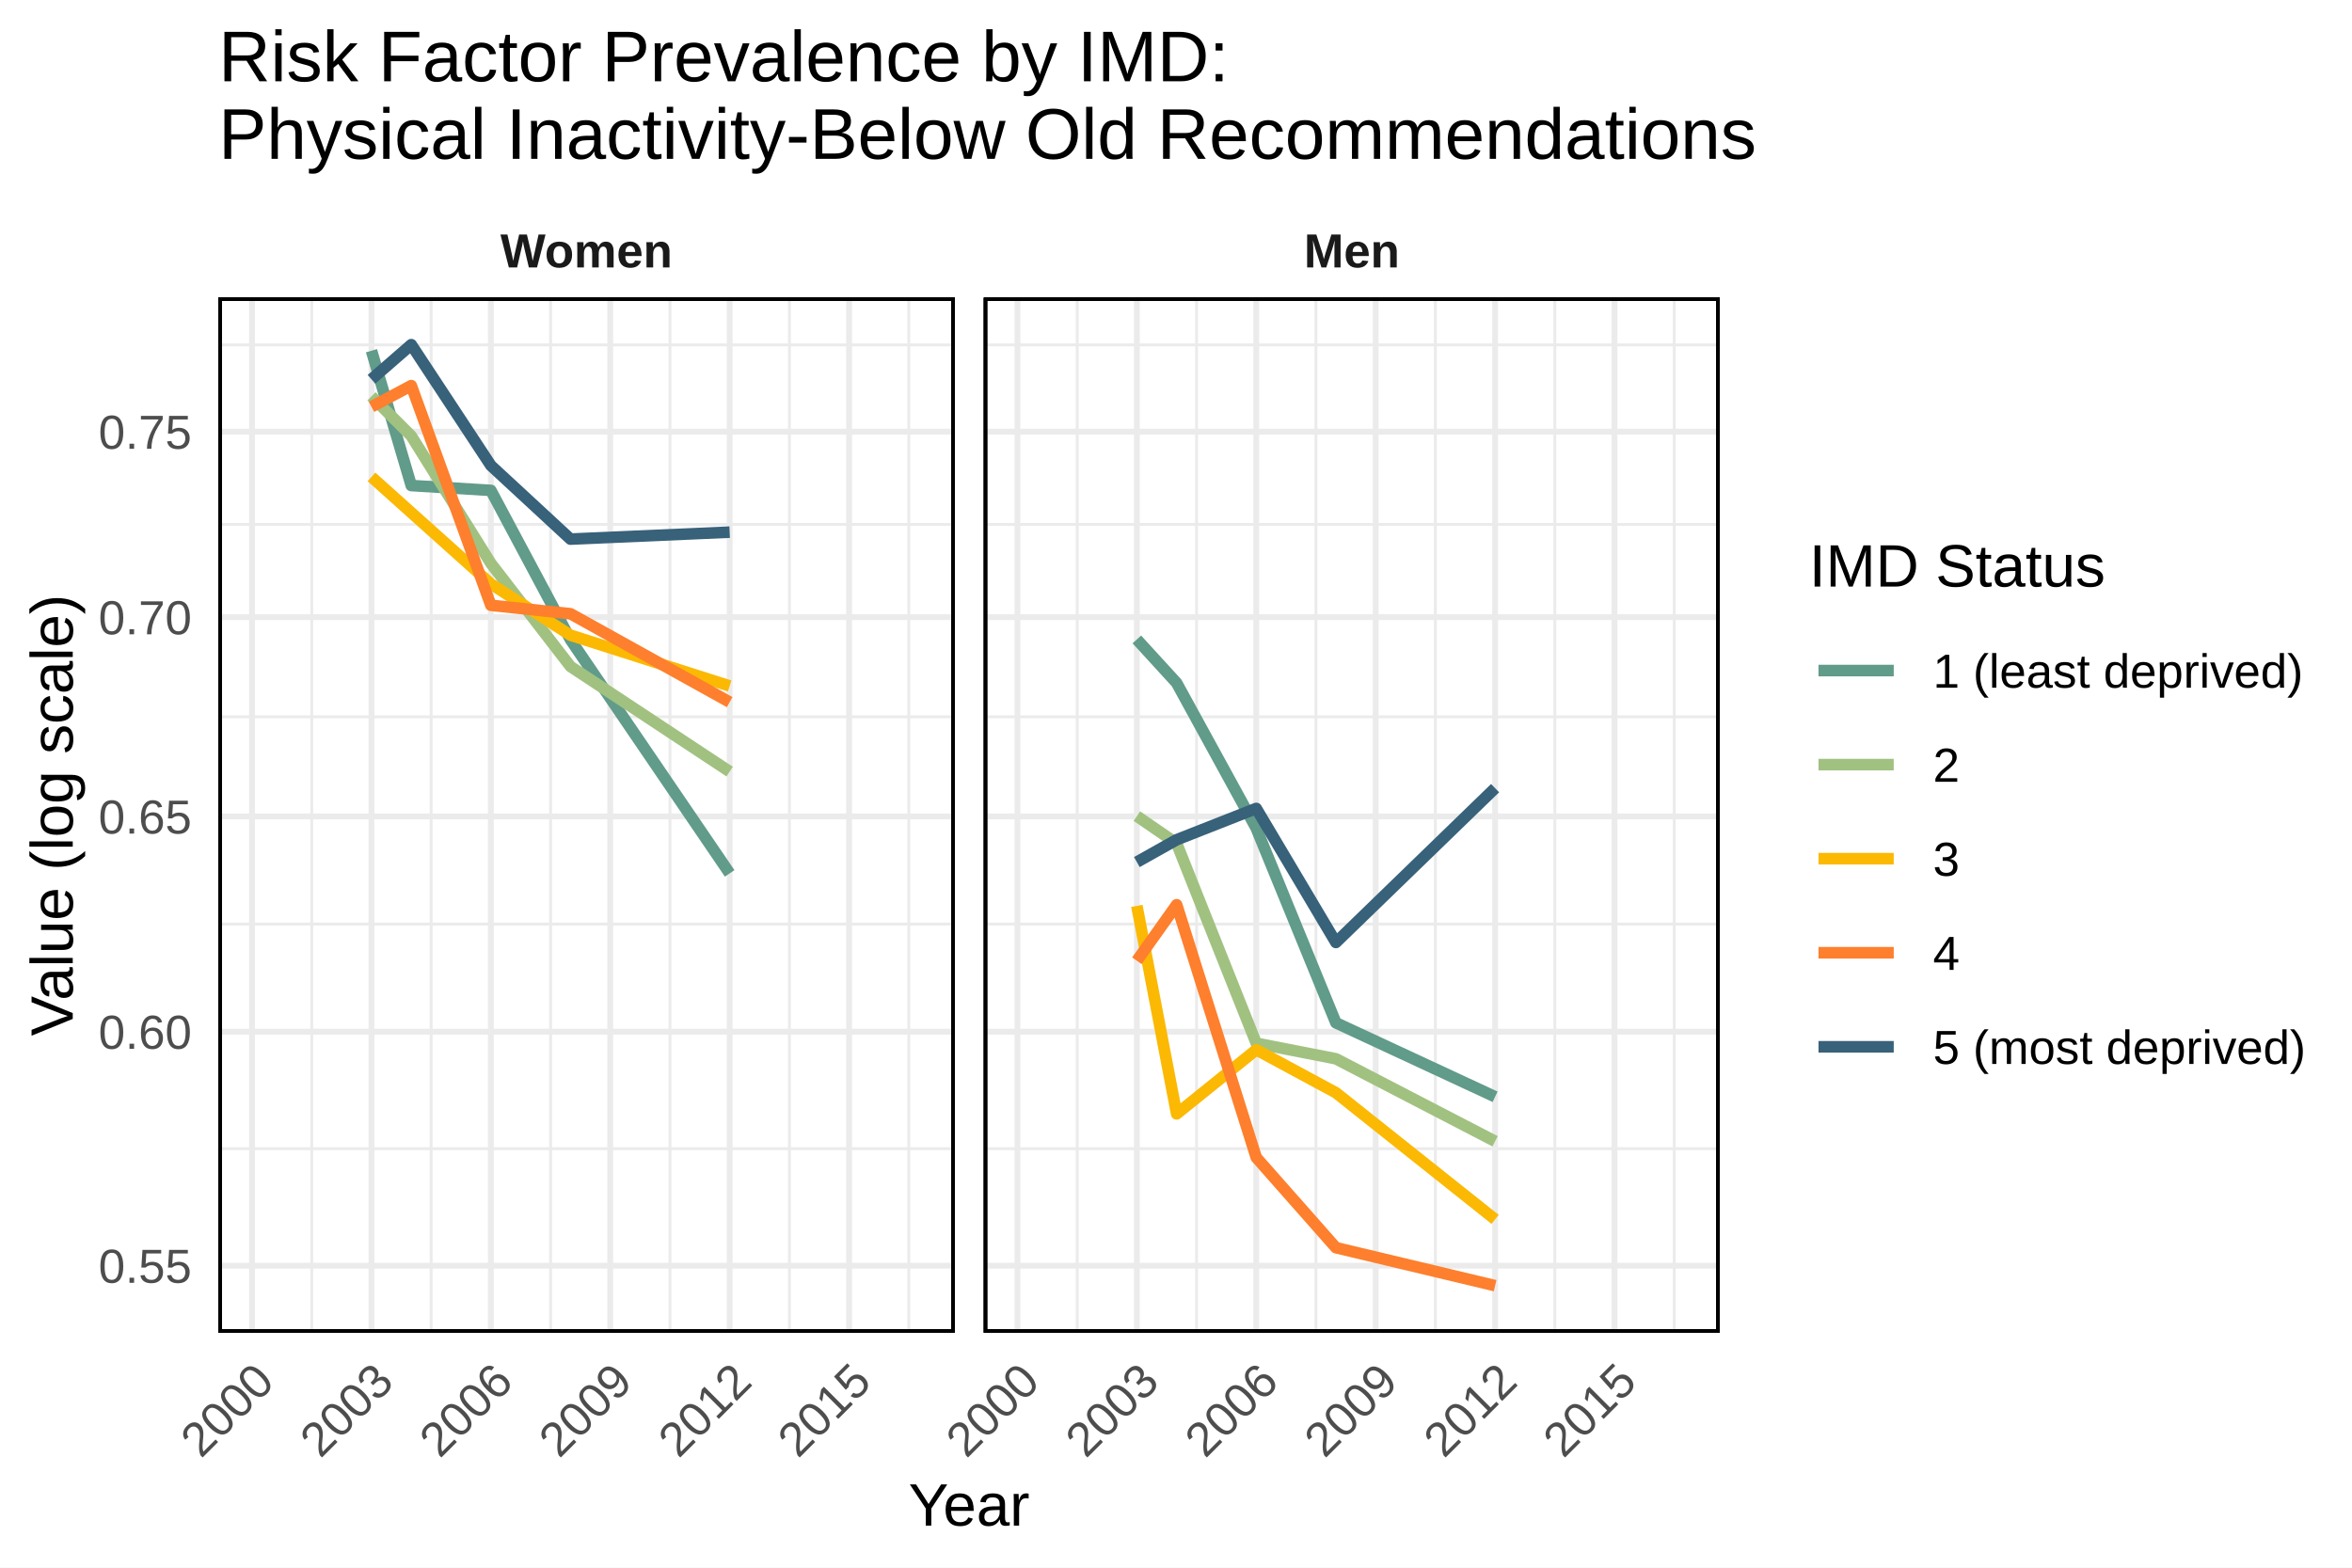
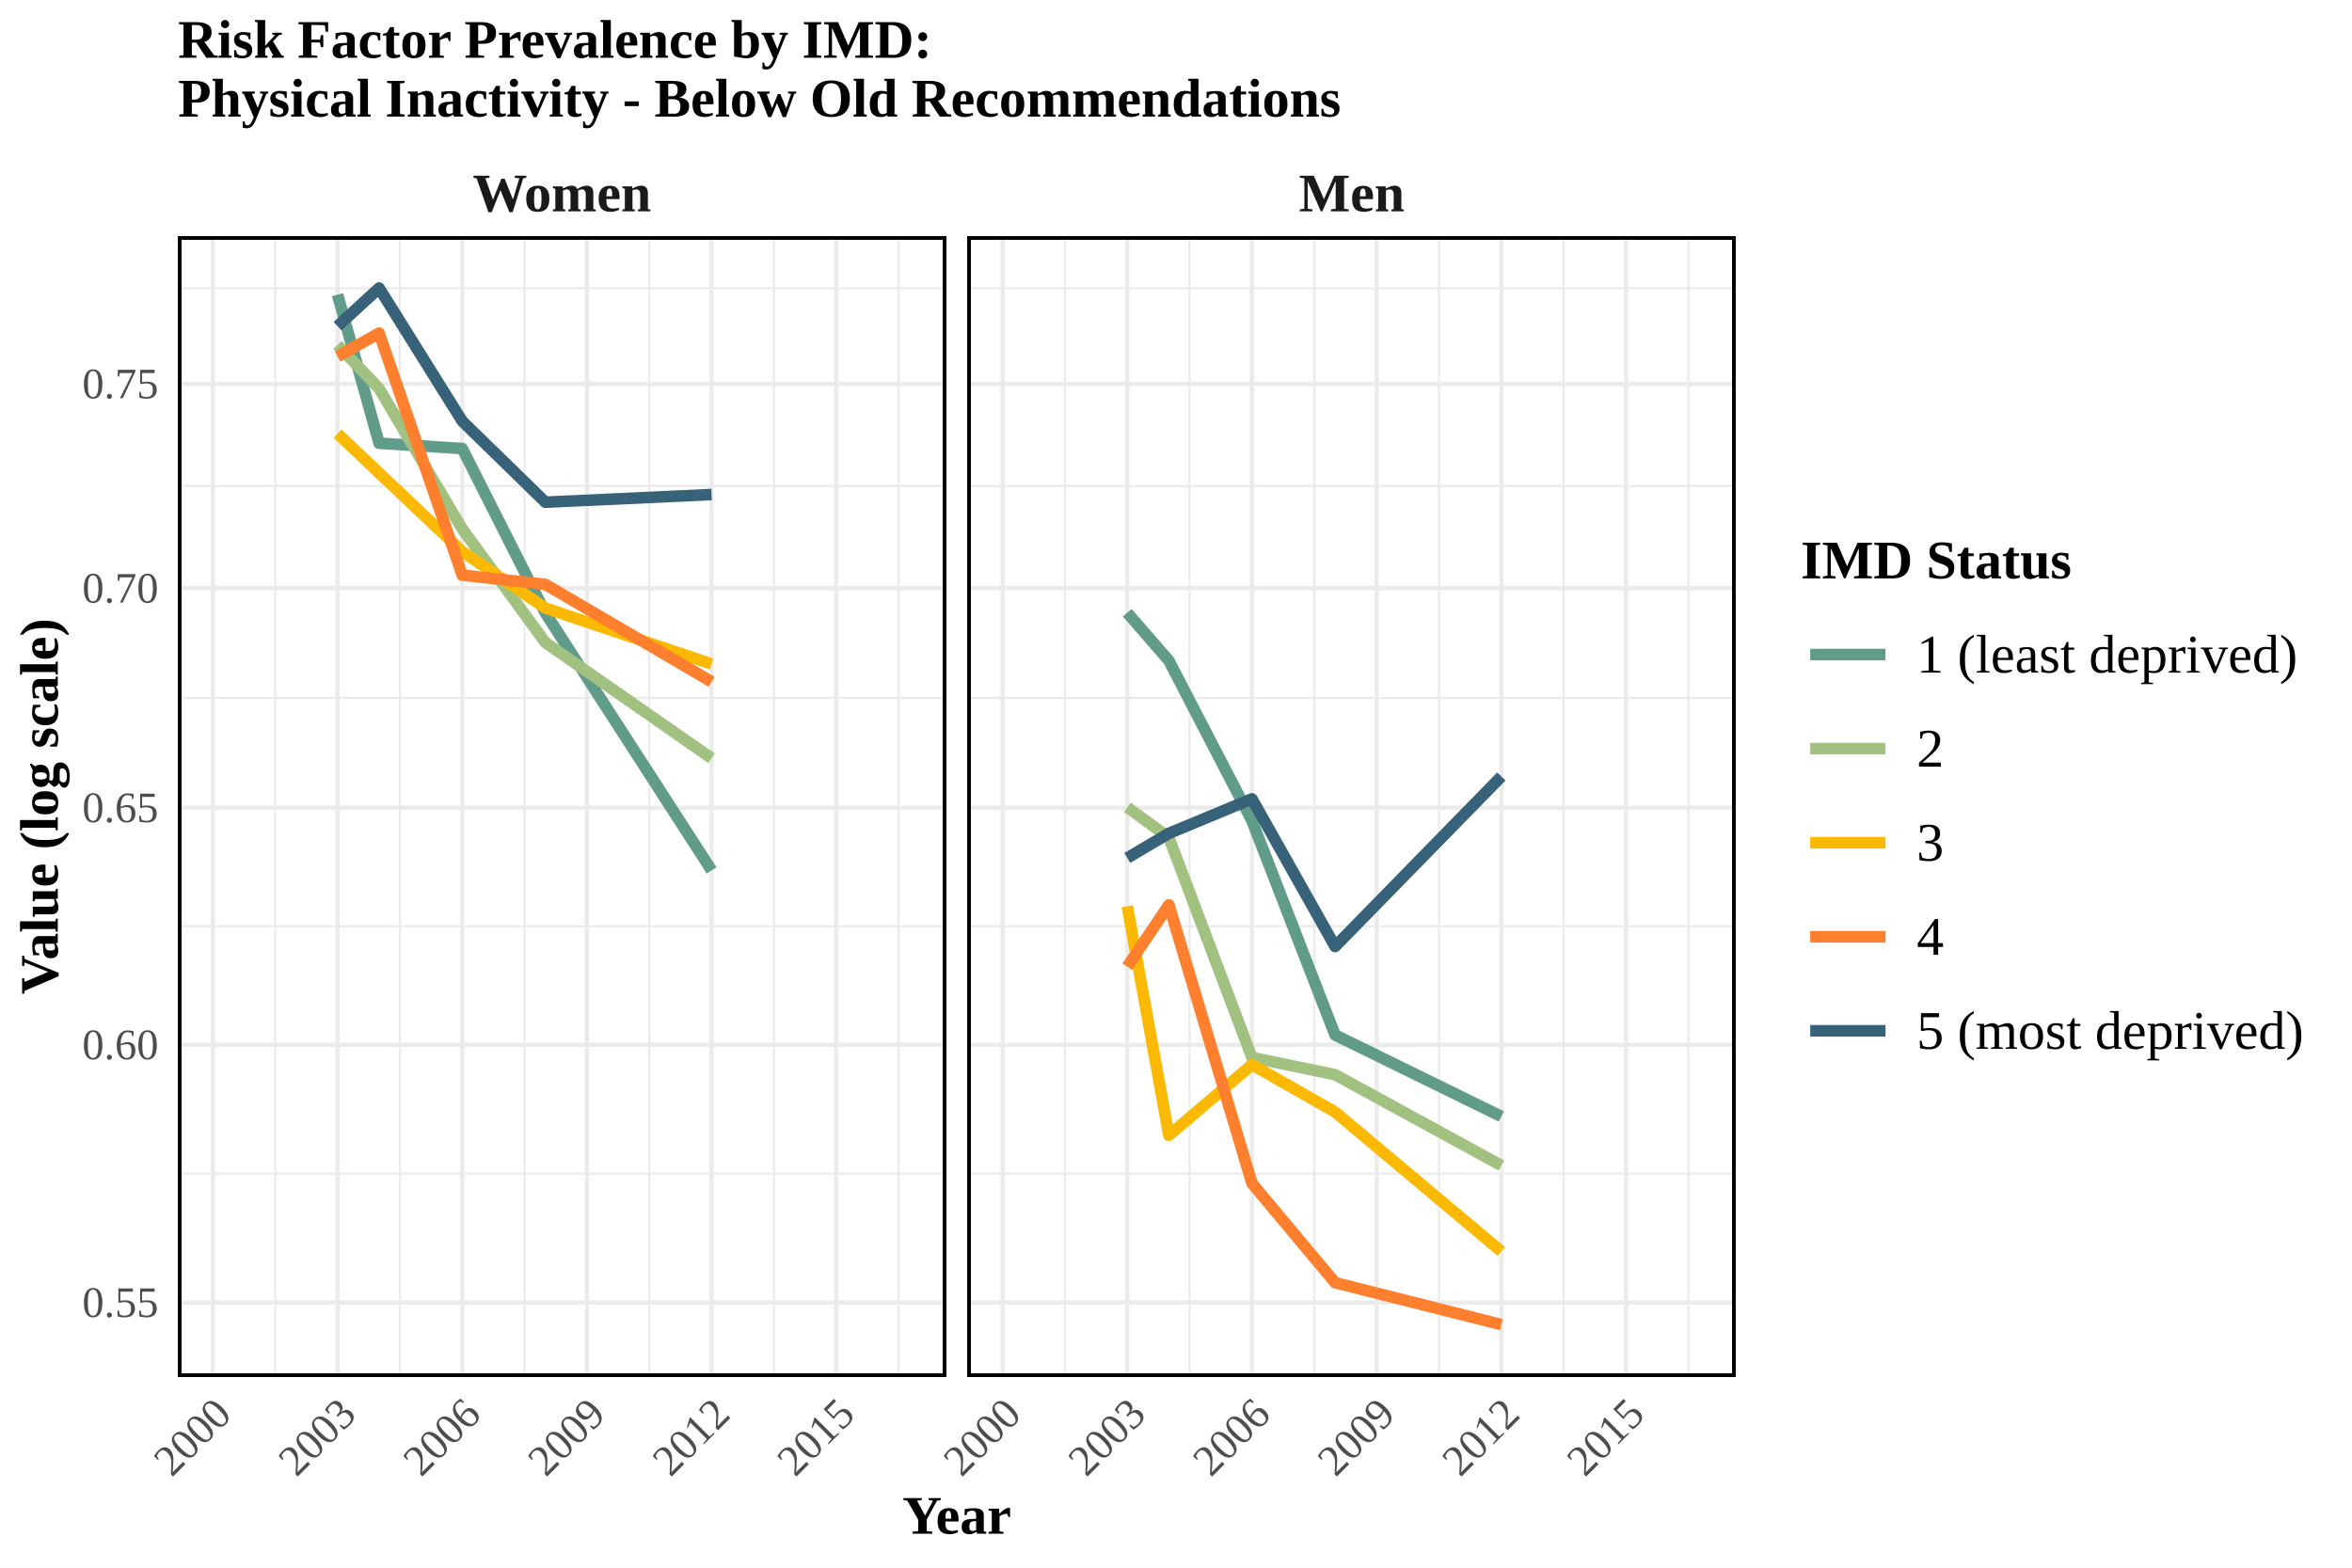
<svg xmlns="http://www.w3.org/2000/svg" class="svglite" width="432.00pt" height="288.00pt" viewBox="0 0 432.00 288.00">
  <defs>
    <style type="text/css">
    .svglite line, .svglite polyline, .svglite polygon, .svglite path, .svglite rect, .svglite circle {
      fill: none;
      stroke: #000000;
      stroke-linecap: round;
      stroke-linejoin: round;
      stroke-miterlimit: 10.00;
    }
    .svglite text {
      white-space: pre;
    }
  </style>
  </defs>
  <rect width="100%" height="100%" style="stroke: none; fill: #FFFFFF;" />
  <defs>
    <clipPath id="cpMC4wMHw0MzIuMDB8MC4wMHwyODguMDA=">
      <rect x="0.00" y="0.00" width="432.00" height="288.00" />
    </clipPath>
  </defs>
  <g clip-path="url(#cpMC4wMHw0MzIuMDB8MC4wMHwyODguMDA=)">
</g>
  <defs>
-     <clipPath id="cpNDAuMTV8MTc1LjI2fDU0LjY4fDI0NC44NA==">
-       <rect x="40.15" y="54.68" width="135.11" height="190.16" />
+     <clipPath id="cpMzIuNjl8MTczLjc2fDQzLjQwfDI1Mi44Ng==">
+       <rect x="32.69" y="43.40" width="141.07" height="209.46" />
    </clipPath>
  </defs>
-   <g clip-path="url(#cpNDAuMTV8MTc1LjI2fDU0LjY4fDI0NC44NA==)">
-     <polyline points="40.15,211.02 175.26,211.02 " style="stroke-width: 0.53; stroke: #EBEBEB; stroke-linecap: butt;" />
-     <polyline points="40.15,169.76 175.26,169.76 " style="stroke-width: 0.53; stroke: #EBEBEB; stroke-linecap: butt;" />
-     <polyline points="40.15,131.69 175.26,131.69 " style="stroke-width: 0.53; stroke: #EBEBEB; stroke-linecap: butt;" />
-     <polyline points="40.15,96.34 175.26,96.34 " style="stroke-width: 0.53; stroke: #EBEBEB; stroke-linecap: butt;" />
-     <polyline points="40.15,63.36 175.26,63.36 " style="stroke-width: 0.53; stroke: #EBEBEB; stroke-linecap: butt;" />
-     <polyline points="57.26,244.84 57.26,54.68 " style="stroke-width: 0.53; stroke: #EBEBEB; stroke-linecap: butt;" />
-     <polyline points="79.19,244.84 79.19,54.68 " style="stroke-width: 0.53; stroke: #EBEBEB; stroke-linecap: butt;" />
-     <polyline points="101.13,244.84 101.13,54.68 " style="stroke-width: 0.53; stroke: #EBEBEB; stroke-linecap: butt;" />
-     <polyline points="123.06,244.84 123.06,54.68 " style="stroke-width: 0.53; stroke: #EBEBEB; stroke-linecap: butt;" />
-     <polyline points="144.99,244.84 144.99,54.68 " style="stroke-width: 0.53; stroke: #EBEBEB; stroke-linecap: butt;" />
-     <polyline points="166.92,244.84 166.92,54.68 " style="stroke-width: 0.53; stroke: #EBEBEB; stroke-linecap: butt;" />
-     <polyline points="40.15,232.52 175.26,232.52 " style="stroke-width: 1.07; stroke: #EBEBEB; stroke-linecap: butt;" />
-     <polyline points="40.15,189.53 175.26,189.53 " style="stroke-width: 1.07; stroke: #EBEBEB; stroke-linecap: butt;" />
-     <polyline points="40.15,149.99 175.26,149.99 " style="stroke-width: 1.07; stroke: #EBEBEB; stroke-linecap: butt;" />
-     <polyline points="40.15,113.38 175.26,113.38 " style="stroke-width: 1.07; stroke: #EBEBEB; stroke-linecap: butt;" />
-     <polyline points="40.15,79.30 175.26,79.30 " style="stroke-width: 1.07; stroke: #EBEBEB; stroke-linecap: butt;" />
-     <polyline points="46.29,244.84 46.29,54.68 " style="stroke-width: 1.07; stroke: #EBEBEB; stroke-linecap: butt;" />
-     <polyline points="68.23,244.84 68.23,54.68 " style="stroke-width: 1.07; stroke: #EBEBEB; stroke-linecap: butt;" />
-     <polyline points="90.16,244.84 90.16,54.68 " style="stroke-width: 1.07; stroke: #EBEBEB; stroke-linecap: butt;" />
-     <polyline points="112.09,244.84 112.09,54.68 " style="stroke-width: 1.07; stroke: #EBEBEB; stroke-linecap: butt;" />
-     <polyline points="134.02,244.84 134.02,54.68 " style="stroke-width: 1.07; stroke: #EBEBEB; stroke-linecap: butt;" />
-     <polyline points="155.96,244.84 155.96,54.68 " style="stroke-width: 1.07; stroke: #EBEBEB; stroke-linecap: butt;" />
-     <polyline points="68.23,64.43 75.54,89.20 90.16,90.09 104.78,117.51 134.02,160.45 " style="stroke-width: 2.13; stroke: #619B8A; stroke-linecap: butt;" />
-     <polyline points="68.23,72.80 75.54,80.09 90.16,103.49 104.78,122.44 134.02,141.75 " style="stroke-width: 2.13; stroke: #A1C181; stroke-linecap: butt;" />
-     <polyline points="68.23,87.61 75.54,94.17 90.16,107.27 104.78,116.69 134.02,126.02 " style="stroke-width: 2.13; stroke: #FBB904; stroke-linecap: butt;" />
-     <polyline points="68.23,74.74 75.54,70.84 90.16,111.20 104.78,112.75 134.02,128.99 " style="stroke-width: 2.13; stroke: #FE7F2D; stroke-linecap: butt;" />
-     <polyline points="68.23,69.68 75.54,63.32 90.16,85.52 104.78,99.04 134.02,97.76 " style="stroke-width: 2.13; stroke: #38617A; stroke-linecap: butt;" />
-     <rect x="40.15" y="54.68" width="135.11" height="190.16" style="stroke-width: 1.07; stroke-linecap: butt; stroke-linejoin: miter;" />
-     <rect x="40.15" y="54.68" width="135.11" height="190.16" style="stroke-width: 1.07; stroke-linecap: butt; stroke-linejoin: miter;" />
-     <rect x="40.15" y="54.68" width="135.11" height="190.16" style="stroke-width: 1.07; stroke-linecap: butt; stroke-linejoin: miter;" />
-     <rect x="40.15" y="54.68" width="135.11" height="190.16" style="stroke-width: 1.07; stroke-linecap: butt; stroke-linejoin: miter;" />
-     <rect x="40.15" y="54.68" width="135.11" height="190.16" style="stroke-width: 1.07; stroke-linecap: butt; stroke-linejoin: miter;" />
-     <rect x="40.15" y="54.68" width="135.11" height="190.16" style="stroke-width: 1.07; stroke-linecap: butt; stroke-linejoin: miter;" />
-     <rect x="40.15" y="54.68" width="135.11" height="190.16" style="stroke-width: 1.07; stroke-linecap: butt; stroke-linejoin: miter;" />
-     <rect x="40.15" y="54.68" width="135.11" height="190.16" style="stroke-width: 1.07; stroke-linecap: butt; stroke-linejoin: miter;" />
-     <rect x="40.15" y="54.68" width="135.11" height="190.16" style="stroke-width: 1.07; stroke-linecap: butt; stroke-linejoin: miter;" />
-     <rect x="40.15" y="54.68" width="135.11" height="190.16" style="stroke-width: 1.07; stroke-linecap: butt; stroke-linejoin: miter;" />
-     <rect x="40.15" y="54.68" width="135.11" height="190.16" style="stroke-width: 1.07; stroke-linecap: butt; stroke-linejoin: miter;" />
-     <rect x="40.15" y="54.68" width="135.11" height="190.16" style="stroke-width: 1.07; stroke-linecap: butt; stroke-linejoin: miter;" />
-     <rect x="40.15" y="54.68" width="135.11" height="190.16" style="stroke-width: 1.07; stroke-linecap: butt; stroke-linejoin: miter;" />
-     <rect x="40.15" y="54.68" width="135.11" height="190.16" style="stroke-width: 1.07; stroke-linecap: butt; stroke-linejoin: miter;" />
-     <rect x="40.15" y="54.68" width="135.11" height="190.16" style="stroke-width: 1.07; stroke-linecap: butt; stroke-linejoin: miter;" />
-     <rect x="40.15" y="54.68" width="135.11" height="190.16" style="stroke-width: 1.07; stroke-linecap: butt; stroke-linejoin: miter;" />
-     <rect x="40.15" y="54.68" width="135.11" height="190.16" style="stroke-width: 1.07; stroke-linecap: butt; stroke-linejoin: miter;" />
-     <rect x="40.15" y="54.68" width="135.11" height="190.16" style="stroke-width: 1.07; stroke-linecap: butt; stroke-linejoin: miter;" />
-     <rect x="40.15" y="54.68" width="135.11" height="190.16" style="stroke-width: 1.07; stroke-linecap: butt; stroke-linejoin: miter;" />
-     <rect x="40.15" y="54.68" width="135.11" height="190.16" style="stroke-width: 1.07; stroke-linecap: butt; stroke-linejoin: miter;" />
-     <rect x="40.15" y="54.68" width="135.11" height="190.16" style="stroke-width: 1.07; stroke-linecap: butt; stroke-linejoin: miter;" />
-     <rect x="40.15" y="54.68" width="135.11" height="190.16" style="stroke-width: 1.07; stroke-linecap: butt; stroke-linejoin: miter;" />
-     <rect x="40.15" y="54.68" width="135.11" height="190.16" style="stroke-width: 1.07; stroke-linecap: butt; stroke-linejoin: miter;" />
-     <rect x="40.15" y="54.68" width="135.11" height="190.16" style="stroke-width: 1.07; stroke-linecap: butt; stroke-linejoin: miter;" />
-     <rect x="40.15" y="54.68" width="135.11" height="190.16" style="stroke-width: 1.07; stroke-linecap: butt; stroke-linejoin: miter;" />
+   <g clip-path="url(#cpMzIuNjl8MTczLjc2fDQzLjQwfDI1Mi44Ng==)">
+     <polyline points="32.69,215.61 173.76,215.61 " style="stroke-width: 0.39; stroke: #EBEBEB; stroke-linecap: butt;" />
+     <polyline points="32.69,170.16 173.76,170.16 " style="stroke-width: 0.39; stroke: #EBEBEB; stroke-linecap: butt;" />
+     <polyline points="32.69,128.22 173.76,128.22 " style="stroke-width: 0.39; stroke: #EBEBEB; stroke-linecap: butt;" />
+     <polyline points="32.69,89.29 173.76,89.29 " style="stroke-width: 0.39; stroke: #EBEBEB; stroke-linecap: butt;" />
+     <polyline points="32.69,52.96 173.76,52.96 " style="stroke-width: 0.39; stroke: #EBEBEB; stroke-linecap: butt;" />
+     <polyline points="50.55,252.86 50.55,43.40 " style="stroke-width: 0.39; stroke: #EBEBEB; stroke-linecap: butt;" />
+     <polyline points="73.45,252.86 73.45,43.40 " style="stroke-width: 0.39; stroke: #EBEBEB; stroke-linecap: butt;" />
+     <polyline points="96.35,252.86 96.35,43.40 " style="stroke-width: 0.39; stroke: #EBEBEB; stroke-linecap: butt;" />
+     <polyline points="119.25,252.86 119.25,43.40 " style="stroke-width: 0.39; stroke: #EBEBEB; stroke-linecap: butt;" />
+     <polyline points="142.15,252.86 142.15,43.40 " style="stroke-width: 0.39; stroke: #EBEBEB; stroke-linecap: butt;" />
+     <polyline points="165.05,252.86 165.05,43.40 " style="stroke-width: 0.39; stroke: #EBEBEB; stroke-linecap: butt;" />
+     <polyline points="32.69,239.29 173.76,239.29 " style="stroke-width: 0.78; stroke: #EBEBEB; stroke-linecap: butt;" />
+     <polyline points="32.69,191.94 173.76,191.94 " style="stroke-width: 0.78; stroke: #EBEBEB; stroke-linecap: butt;" />
+     <polyline points="32.69,148.39 173.76,148.39 " style="stroke-width: 0.78; stroke: #EBEBEB; stroke-linecap: butt;" />
+     <polyline points="32.69,108.06 173.76,108.06 " style="stroke-width: 0.78; stroke: #EBEBEB; stroke-linecap: butt;" />
+     <polyline points="32.69,70.52 173.76,70.52 " style="stroke-width: 0.78; stroke: #EBEBEB; stroke-linecap: butt;" />
+     <polyline points="39.10,252.86 39.10,43.40 " style="stroke-width: 0.78; stroke: #EBEBEB; stroke-linecap: butt;" />
+     <polyline points="62.00,252.86 62.00,43.40 " style="stroke-width: 0.78; stroke: #EBEBEB; stroke-linecap: butt;" />
+     <polyline points="84.90,252.86 84.90,43.40 " style="stroke-width: 0.78; stroke: #EBEBEB; stroke-linecap: butt;" />
+     <polyline points="107.80,252.86 107.80,43.40 " style="stroke-width: 0.78; stroke: #EBEBEB; stroke-linecap: butt;" />
+     <polyline points="130.70,252.86 130.70,43.40 " style="stroke-width: 0.78; stroke: #EBEBEB; stroke-linecap: butt;" />
+     <polyline points="153.60,252.86 153.60,43.40 " style="stroke-width: 0.78; stroke: #EBEBEB; stroke-linecap: butt;" />
+     <polyline points="62.00,54.13 69.63,81.43 84.90,82.40 100.17,112.61 130.70,159.90 " style="stroke-width: 2.13; stroke: #619B8A; stroke-linecap: butt;" />
+     <polyline points="62.00,63.36 69.63,71.39 84.90,97.16 100.17,118.04 130.70,139.31 " style="stroke-width: 2.13; stroke: #A1C181; stroke-linecap: butt;" />
+     <polyline points="62.00,79.66 69.63,86.89 84.90,101.33 100.17,111.71 130.70,121.98 " style="stroke-width: 2.13; stroke: #FBB904; stroke-linecap: butt;" />
+     <polyline points="62.00,65.49 69.63,61.20 84.90,105.66 100.17,107.36 130.70,125.25 " style="stroke-width: 2.13; stroke: #FE7F2D; stroke-linecap: butt;" />
+     <polyline points="62.00,59.92 69.63,52.92 84.90,77.37 100.17,92.26 130.70,90.85 " style="stroke-width: 2.13; stroke: #38617A; stroke-linecap: butt;" />
+     <rect x="32.69" y="43.40" width="141.07" height="209.46" style="stroke-width: 1.07; stroke-linecap: butt; stroke-linejoin: miter;" />
+     <rect x="32.69" y="43.40" width="141.07" height="209.46" style="stroke-width: 1.07; stroke-linecap: butt; stroke-linejoin: miter;" />
+     <rect x="32.69" y="43.40" width="141.07" height="209.46" style="stroke-width: 1.07; stroke-linecap: butt; stroke-linejoin: miter;" />
+     <rect x="32.69" y="43.40" width="141.07" height="209.46" style="stroke-width: 1.07; stroke-linecap: butt; stroke-linejoin: miter;" />
+     <rect x="32.69" y="43.40" width="141.07" height="209.46" style="stroke-width: 1.07; stroke-linecap: butt; stroke-linejoin: miter;" />
+     <rect x="32.69" y="43.40" width="141.07" height="209.46" style="stroke-width: 1.07; stroke-linecap: butt; stroke-linejoin: miter;" />
+     <rect x="32.69" y="43.40" width="141.07" height="209.46" style="stroke-width: 1.07; stroke-linecap: butt; stroke-linejoin: miter;" />
+     <rect x="32.69" y="43.40" width="141.07" height="209.46" style="stroke-width: 1.07; stroke-linecap: butt; stroke-linejoin: miter;" />
+     <rect x="32.69" y="43.40" width="141.07" height="209.46" style="stroke-width: 1.07; stroke-linecap: butt; stroke-linejoin: miter;" />
+     <rect x="32.69" y="43.40" width="141.07" height="209.46" style="stroke-width: 1.07; stroke-linecap: butt; stroke-linejoin: miter;" />
+     <rect x="32.69" y="43.40" width="141.07" height="209.46" style="stroke-width: 1.07; stroke-linecap: butt; stroke-linejoin: miter;" />
+     <rect x="32.69" y="43.40" width="141.07" height="209.46" style="stroke-width: 1.07; stroke-linecap: butt; stroke-linejoin: miter;" />
+     <rect x="32.69" y="43.40" width="141.07" height="209.46" style="stroke-width: 1.07; stroke-linecap: butt; stroke-linejoin: miter;" />
+     <rect x="32.69" y="43.40" width="141.07" height="209.46" style="stroke-width: 1.07; stroke-linecap: butt; stroke-linejoin: miter;" />
+     <rect x="32.69" y="43.40" width="141.07" height="209.46" style="stroke-width: 1.07; stroke-linecap: butt; stroke-linejoin: miter;" />
+     <rect x="32.69" y="43.40" width="141.07" height="209.46" style="stroke-width: 1.07; stroke-linecap: butt; stroke-linejoin: miter;" />
+     <rect x="32.69" y="43.40" width="141.07" height="209.46" style="stroke-width: 1.07; stroke-linecap: butt; stroke-linejoin: miter;" />
+     <rect x="32.69" y="43.40" width="141.07" height="209.46" style="stroke-width: 1.07; stroke-linecap: butt; stroke-linejoin: miter;" />
+     <rect x="32.69" y="43.40" width="141.07" height="209.46" style="stroke-width: 1.07; stroke-linecap: butt; stroke-linejoin: miter;" />
+     <rect x="32.69" y="43.40" width="141.07" height="209.46" style="stroke-width: 1.07; stroke-linecap: butt; stroke-linejoin: miter;" />
+     <rect x="32.69" y="43.40" width="141.07" height="209.46" style="stroke-width: 1.07; stroke-linecap: butt; stroke-linejoin: miter;" />
+     <rect x="32.69" y="43.40" width="141.07" height="209.46" style="stroke-width: 1.07; stroke-linecap: butt; stroke-linejoin: miter;" />
+     <rect x="32.69" y="43.40" width="141.07" height="209.46" style="stroke-width: 1.07; stroke-linecap: butt; stroke-linejoin: miter;" />
+     <rect x="32.69" y="43.40" width="141.07" height="209.46" style="stroke-width: 1.07; stroke-linecap: butt; stroke-linejoin: miter;" />
+     <rect x="32.69" y="43.40" width="141.07" height="209.46" style="stroke-width: 1.07; stroke-linecap: butt; stroke-linejoin: miter;" />
  </g>
  <g clip-path="url(#cpMC4wMHw0MzIuMDB8MC4wMHwyODguMDA=)">
</g>
  <defs>
-     <clipPath id="cpMTgwLjc0fDMxNS44NHw1NC42OHwyNDQuODQ=">
-       <rect x="180.74" y="54.68" width="135.11" height="190.16" />
+     <clipPath id="cpMTc3Ljc0fDMxOC44MXw0My40MHwyNTIuODY=">
+       <rect x="177.74" y="43.40" width="141.07" height="209.46" />
    </clipPath>
  </defs>
-   <g clip-path="url(#cpMTgwLjc0fDMxNS44NHw1NC42OHwyNDQuODQ=)">
-     <polyline points="180.74,211.02 315.84,211.02 " style="stroke-width: 0.53; stroke: #EBEBEB; stroke-linecap: butt;" />
-     <polyline points="180.74,169.76 315.84,169.76 " style="stroke-width: 0.53; stroke: #EBEBEB; stroke-linecap: butt;" />
-     <polyline points="180.74,131.69 315.84,131.69 " style="stroke-width: 0.53; stroke: #EBEBEB; stroke-linecap: butt;" />
-     <polyline points="180.74,96.34 315.84,96.34 " style="stroke-width: 0.53; stroke: #EBEBEB; stroke-linecap: butt;" />
-     <polyline points="180.74,63.36 315.84,63.36 " style="stroke-width: 0.53; stroke: #EBEBEB; stroke-linecap: butt;" />
-     <polyline points="197.85,244.84 197.85,54.68 " style="stroke-width: 0.53; stroke: #EBEBEB; stroke-linecap: butt;" />
-     <polyline points="219.78,244.84 219.78,54.68 " style="stroke-width: 0.53; stroke: #EBEBEB; stroke-linecap: butt;" />
-     <polyline points="241.71,244.84 241.71,54.68 " style="stroke-width: 0.53; stroke: #EBEBEB; stroke-linecap: butt;" />
-     <polyline points="263.64,244.84 263.64,54.68 " style="stroke-width: 0.53; stroke: #EBEBEB; stroke-linecap: butt;" />
-     <polyline points="285.58,244.84 285.58,54.68 " style="stroke-width: 0.53; stroke: #EBEBEB; stroke-linecap: butt;" />
-     <polyline points="307.51,244.84 307.51,54.68 " style="stroke-width: 0.53; stroke: #EBEBEB; stroke-linecap: butt;" />
-     <polyline points="180.74,232.52 315.84,232.52 " style="stroke-width: 1.07; stroke: #EBEBEB; stroke-linecap: butt;" />
-     <polyline points="180.74,189.53 315.84,189.53 " style="stroke-width: 1.07; stroke: #EBEBEB; stroke-linecap: butt;" />
-     <polyline points="180.74,149.99 315.84,149.99 " style="stroke-width: 1.07; stroke: #EBEBEB; stroke-linecap: butt;" />
-     <polyline points="180.74,113.38 315.84,113.38 " style="stroke-width: 1.07; stroke: #EBEBEB; stroke-linecap: butt;" />
-     <polyline points="180.74,79.30 315.84,79.30 " style="stroke-width: 1.07; stroke: #EBEBEB; stroke-linecap: butt;" />
-     <polyline points="186.88,244.84 186.88,54.68 " style="stroke-width: 1.07; stroke: #EBEBEB; stroke-linecap: butt;" />
-     <polyline points="208.81,244.84 208.81,54.68 " style="stroke-width: 1.07; stroke: #EBEBEB; stroke-linecap: butt;" />
-     <polyline points="230.74,244.84 230.74,54.68 " style="stroke-width: 1.07; stroke: #EBEBEB; stroke-linecap: butt;" />
-     <polyline points="252.68,244.84 252.68,54.68 " style="stroke-width: 1.07; stroke: #EBEBEB; stroke-linecap: butt;" />
-     <polyline points="274.61,244.84 274.61,54.68 " style="stroke-width: 1.07; stroke: #EBEBEB; stroke-linecap: butt;" />
-     <polyline points="296.54,244.84 296.54,54.68 " style="stroke-width: 1.07; stroke: #EBEBEB; stroke-linecap: butt;" />
-     <polyline points="208.81,117.47 216.12,125.47 230.74,152.16 245.37,187.90 274.61,201.49 " style="stroke-width: 2.13; stroke: #619B8A; stroke-linecap: butt;" />
-     <polyline points="208.81,149.93 216.12,154.95 230.74,191.65 245.37,194.51 274.61,209.67 " style="stroke-width: 2.13; stroke: #A1C181; stroke-linecap: butt;" />
-     <polyline points="208.81,166.42 216.12,204.63 230.74,192.85 245.37,200.74 274.61,224.01 " style="stroke-width: 2.13; stroke: #FBB904; stroke-linecap: butt;" />
-     <polyline points="208.81,176.50 216.12,166.21 230.74,212.64 245.37,229.21 274.61,236.19 " style="stroke-width: 2.13; stroke: #FE7F2D; stroke-linecap: butt;" />
-     <polyline points="208.81,158.37 216.12,154.27 230.74,148.52 245.37,173.14 274.61,144.79 " style="stroke-width: 2.13; stroke: #38617A; stroke-linecap: butt;" />
-     <rect x="180.74" y="54.68" width="135.11" height="190.16" style="stroke-width: 1.07; stroke-linecap: butt; stroke-linejoin: miter;" />
-     <rect x="180.74" y="54.68" width="135.11" height="190.16" style="stroke-width: 1.07; stroke-linecap: butt; stroke-linejoin: miter;" />
-     <rect x="180.74" y="54.68" width="135.11" height="190.16" style="stroke-width: 1.07; stroke-linecap: butt; stroke-linejoin: miter;" />
-     <rect x="180.74" y="54.68" width="135.11" height="190.16" style="stroke-width: 1.07; stroke-linecap: butt; stroke-linejoin: miter;" />
-     <rect x="180.74" y="54.68" width="135.11" height="190.16" style="stroke-width: 1.07; stroke-linecap: butt; stroke-linejoin: miter;" />
-     <rect x="180.74" y="54.68" width="135.11" height="190.16" style="stroke-width: 1.07; stroke-linecap: butt; stroke-linejoin: miter;" />
-     <rect x="180.74" y="54.68" width="135.11" height="190.16" style="stroke-width: 1.07; stroke-linecap: butt; stroke-linejoin: miter;" />
-     <rect x="180.74" y="54.68" width="135.11" height="190.16" style="stroke-width: 1.07; stroke-linecap: butt; stroke-linejoin: miter;" />
-     <rect x="180.74" y="54.68" width="135.11" height="190.16" style="stroke-width: 1.07; stroke-linecap: butt; stroke-linejoin: miter;" />
-     <rect x="180.74" y="54.68" width="135.11" height="190.16" style="stroke-width: 1.07; stroke-linecap: butt; stroke-linejoin: miter;" />
-     <rect x="180.74" y="54.68" width="135.11" height="190.16" style="stroke-width: 1.07; stroke-linecap: butt; stroke-linejoin: miter;" />
-     <rect x="180.74" y="54.68" width="135.11" height="190.16" style="stroke-width: 1.07; stroke-linecap: butt; stroke-linejoin: miter;" />
-     <rect x="180.74" y="54.68" width="135.11" height="190.16" style="stroke-width: 1.07; stroke-linecap: butt; stroke-linejoin: miter;" />
-     <rect x="180.74" y="54.68" width="135.11" height="190.16" style="stroke-width: 1.07; stroke-linecap: butt; stroke-linejoin: miter;" />
-     <rect x="180.74" y="54.68" width="135.11" height="190.16" style="stroke-width: 1.07; stroke-linecap: butt; stroke-linejoin: miter;" />
-     <rect x="180.74" y="54.68" width="135.11" height="190.16" style="stroke-width: 1.07; stroke-linecap: butt; stroke-linejoin: miter;" />
-     <rect x="180.74" y="54.68" width="135.11" height="190.16" style="stroke-width: 1.07; stroke-linecap: butt; stroke-linejoin: miter;" />
-     <rect x="180.74" y="54.68" width="135.11" height="190.16" style="stroke-width: 1.07; stroke-linecap: butt; stroke-linejoin: miter;" />
-     <rect x="180.74" y="54.68" width="135.11" height="190.16" style="stroke-width: 1.07; stroke-linecap: butt; stroke-linejoin: miter;" />
-     <rect x="180.74" y="54.68" width="135.11" height="190.16" style="stroke-width: 1.07; stroke-linecap: butt; stroke-linejoin: miter;" />
-     <rect x="180.74" y="54.68" width="135.11" height="190.16" style="stroke-width: 1.07; stroke-linecap: butt; stroke-linejoin: miter;" />
-     <rect x="180.74" y="54.68" width="135.11" height="190.16" style="stroke-width: 1.07; stroke-linecap: butt; stroke-linejoin: miter;" />
-     <rect x="180.74" y="54.68" width="135.11" height="190.16" style="stroke-width: 1.07; stroke-linecap: butt; stroke-linejoin: miter;" />
-     <rect x="180.74" y="54.68" width="135.11" height="190.16" style="stroke-width: 1.07; stroke-linecap: butt; stroke-linejoin: miter;" />
-     <rect x="180.74" y="54.68" width="135.11" height="190.16" style="stroke-width: 1.07; stroke-linecap: butt; stroke-linejoin: miter;" />
+   <g clip-path="url(#cpMTc3Ljc0fDMxOC44MXw0My40MHwyNTIuODY=)">
+     <polyline points="177.74,215.61 318.81,215.61 " style="stroke-width: 0.39; stroke: #EBEBEB; stroke-linecap: butt;" />
+     <polyline points="177.74,170.16 318.81,170.16 " style="stroke-width: 0.39; stroke: #EBEBEB; stroke-linecap: butt;" />
+     <polyline points="177.74,128.22 318.81,128.22 " style="stroke-width: 0.39; stroke: #EBEBEB; stroke-linecap: butt;" />
+     <polyline points="177.74,89.29 318.81,89.29 " style="stroke-width: 0.39; stroke: #EBEBEB; stroke-linecap: butt;" />
+     <polyline points="177.74,52.96 318.81,52.96 " style="stroke-width: 0.39; stroke: #EBEBEB; stroke-linecap: butt;" />
+     <polyline points="195.60,252.86 195.60,43.40 " style="stroke-width: 0.39; stroke: #EBEBEB; stroke-linecap: butt;" />
+     <polyline points="218.50,252.86 218.50,43.40 " style="stroke-width: 0.39; stroke: #EBEBEB; stroke-linecap: butt;" />
+     <polyline points="241.41,252.86 241.41,43.40 " style="stroke-width: 0.39; stroke: #EBEBEB; stroke-linecap: butt;" />
+     <polyline points="264.31,252.86 264.31,43.40 " style="stroke-width: 0.39; stroke: #EBEBEB; stroke-linecap: butt;" />
+     <polyline points="287.21,252.86 287.21,43.40 " style="stroke-width: 0.39; stroke: #EBEBEB; stroke-linecap: butt;" />
+     <polyline points="310.11,252.86 310.11,43.40 " style="stroke-width: 0.39; stroke: #EBEBEB; stroke-linecap: butt;" />
+     <polyline points="177.74,239.29 318.81,239.29 " style="stroke-width: 0.78; stroke: #EBEBEB; stroke-linecap: butt;" />
+     <polyline points="177.74,191.94 318.81,191.94 " style="stroke-width: 0.78; stroke: #EBEBEB; stroke-linecap: butt;" />
+     <polyline points="177.74,148.39 318.81,148.39 " style="stroke-width: 0.78; stroke: #EBEBEB; stroke-linecap: butt;" />
+     <polyline points="177.74,108.06 318.81,108.06 " style="stroke-width: 0.78; stroke: #EBEBEB; stroke-linecap: butt;" />
+     <polyline points="177.74,70.52 318.81,70.52 " style="stroke-width: 0.78; stroke: #EBEBEB; stroke-linecap: butt;" />
+     <polyline points="184.15,252.86 184.15,43.40 " style="stroke-width: 0.78; stroke: #EBEBEB; stroke-linecap: butt;" />
+     <polyline points="207.05,252.86 207.05,43.40 " style="stroke-width: 0.78; stroke: #EBEBEB; stroke-linecap: butt;" />
+     <polyline points="229.95,252.86 229.95,43.40 " style="stroke-width: 0.78; stroke: #EBEBEB; stroke-linecap: butt;" />
+     <polyline points="252.86,252.86 252.86,43.40 " style="stroke-width: 0.78; stroke: #EBEBEB; stroke-linecap: butt;" />
+     <polyline points="275.76,252.86 275.76,43.40 " style="stroke-width: 0.78; stroke: #EBEBEB; stroke-linecap: butt;" />
+     <polyline points="298.66,252.86 298.66,43.40 " style="stroke-width: 0.78; stroke: #EBEBEB; stroke-linecap: butt;" />
+     <polyline points="207.05,112.56 214.69,121.37 229.95,150.78 245.22,190.14 275.76,205.11 " style="stroke-width: 2.13; stroke: #619B8A; stroke-linecap: butt;" />
+     <polyline points="207.05,148.31 214.69,153.85 229.95,194.27 245.22,197.43 275.76,214.12 " style="stroke-width: 2.13; stroke: #A1C181; stroke-linecap: butt;" />
+     <polyline points="207.05,166.49 214.69,208.57 229.95,195.60 245.22,204.29 275.76,229.91 " style="stroke-width: 2.13; stroke: #FBB904; stroke-linecap: butt;" />
+     <polyline points="207.05,177.59 214.69,166.24 229.95,217.39 245.22,235.64 275.76,243.34 " style="stroke-width: 2.13; stroke: #FE7F2D; stroke-linecap: butt;" />
+     <polyline points="207.05,157.61 214.69,153.10 229.95,146.76 245.22,173.88 275.76,142.65 " style="stroke-width: 2.13; stroke: #38617A; stroke-linecap: butt;" />
+     <rect x="177.74" y="43.40" width="141.07" height="209.46" style="stroke-width: 1.07; stroke-linecap: butt; stroke-linejoin: miter;" />
+     <rect x="177.74" y="43.40" width="141.07" height="209.46" style="stroke-width: 1.07; stroke-linecap: butt; stroke-linejoin: miter;" />
+     <rect x="177.74" y="43.40" width="141.07" height="209.46" style="stroke-width: 1.07; stroke-linecap: butt; stroke-linejoin: miter;" />
+     <rect x="177.74" y="43.40" width="141.07" height="209.46" style="stroke-width: 1.07; stroke-linecap: butt; stroke-linejoin: miter;" />
+     <rect x="177.74" y="43.40" width="141.07" height="209.46" style="stroke-width: 1.07; stroke-linecap: butt; stroke-linejoin: miter;" />
+     <rect x="177.74" y="43.40" width="141.07" height="209.46" style="stroke-width: 1.07; stroke-linecap: butt; stroke-linejoin: miter;" />
+     <rect x="177.74" y="43.40" width="141.07" height="209.46" style="stroke-width: 1.07; stroke-linecap: butt; stroke-linejoin: miter;" />
+     <rect x="177.74" y="43.40" width="141.07" height="209.46" style="stroke-width: 1.07; stroke-linecap: butt; stroke-linejoin: miter;" />
+     <rect x="177.74" y="43.40" width="141.07" height="209.46" style="stroke-width: 1.07; stroke-linecap: butt; stroke-linejoin: miter;" />
+     <rect x="177.74" y="43.40" width="141.07" height="209.46" style="stroke-width: 1.07; stroke-linecap: butt; stroke-linejoin: miter;" />
+     <rect x="177.74" y="43.40" width="141.07" height="209.46" style="stroke-width: 1.07; stroke-linecap: butt; stroke-linejoin: miter;" />
+     <rect x="177.74" y="43.40" width="141.07" height="209.46" style="stroke-width: 1.07; stroke-linecap: butt; stroke-linejoin: miter;" />
+     <rect x="177.74" y="43.40" width="141.07" height="209.46" style="stroke-width: 1.07; stroke-linecap: butt; stroke-linejoin: miter;" />
+     <rect x="177.74" y="43.40" width="141.07" height="209.46" style="stroke-width: 1.07; stroke-linecap: butt; stroke-linejoin: miter;" />
+     <rect x="177.74" y="43.40" width="141.07" height="209.46" style="stroke-width: 1.07; stroke-linecap: butt; stroke-linejoin: miter;" />
+     <rect x="177.74" y="43.40" width="141.07" height="209.46" style="stroke-width: 1.07; stroke-linecap: butt; stroke-linejoin: miter;" />
+     <rect x="177.74" y="43.40" width="141.07" height="209.46" style="stroke-width: 1.07; stroke-linecap: butt; stroke-linejoin: miter;" />
+     <rect x="177.74" y="43.40" width="141.07" height="209.46" style="stroke-width: 1.07; stroke-linecap: butt; stroke-linejoin: miter;" />
+     <rect x="177.74" y="43.40" width="141.07" height="209.46" style="stroke-width: 1.07; stroke-linecap: butt; stroke-linejoin: miter;" />
+     <rect x="177.74" y="43.40" width="141.07" height="209.46" style="stroke-width: 1.07; stroke-linecap: butt; stroke-linejoin: miter;" />
+     <rect x="177.74" y="43.40" width="141.07" height="209.46" style="stroke-width: 1.07; stroke-linecap: butt; stroke-linejoin: miter;" />
+     <rect x="177.74" y="43.40" width="141.07" height="209.46" style="stroke-width: 1.07; stroke-linecap: butt; stroke-linejoin: miter;" />
+     <rect x="177.74" y="43.40" width="141.07" height="209.46" style="stroke-width: 1.07; stroke-linecap: butt; stroke-linejoin: miter;" />
+     <rect x="177.74" y="43.40" width="141.07" height="209.46" style="stroke-width: 1.07; stroke-linecap: butt; stroke-linejoin: miter;" />
+     <rect x="177.74" y="43.40" width="141.07" height="209.46" style="stroke-width: 1.07; stroke-linecap: butt; stroke-linejoin: miter;" />
  </g>
  <g clip-path="url(#cpMC4wMHw0MzIuMDB8MC4wMHwyODguMDA=)">
</g>
  <defs>
-     <clipPath id="cpNDAuMTV8MTc1LjI2fDM3LjI5fDU0LjY4">
-       <rect x="40.15" y="37.29" width="135.11" height="17.39" />
+     <clipPath id="cpMzIuNjl8MTczLjc2fDI3LjY0fDQzLjQw">
+       <rect x="32.69" y="27.64" width="141.07" height="15.75" />
    </clipPath>
  </defs>
-   <g clip-path="url(#cpNDAuMTV8MTc1LjI2fDM3LjI5fDU0LjY4)">
-     <text x="107.71" y="49.13" text-anchor="middle" style="font-size: 8.80px; font-weight: bold;fill: #1A1A1A; font-family: &quot;Arial&quot;;" textLength="31.61px" lengthAdjust="spacingAndGlyphs">Women</text>
+   <g clip-path="url(#cpMzIuNjl8MTczLjc2fDI3LjY0fDQzLjQw)">
+     <text x="103.22" y="38.83" text-anchor="middle" style="font-size: 10.00px; font-weight: bold;fill: #1A1A1A; font-family: &quot;Times New Roman&quot;;" textLength="32.79px" lengthAdjust="spacingAndGlyphs">Women</text>
  </g>
  <g clip-path="url(#cpMC4wMHw0MzIuMDB8MC4wMHwyODguMDA=)">
</g>
  <defs>
-     <clipPath id="cpMTgwLjc0fDMxNS44NHwzNy4yOXw1NC42OA==">
-       <rect x="180.74" y="37.29" width="135.11" height="17.39" />
+     <clipPath id="cpMTc3Ljc0fDMxOC44MXwyNy42NHw0My40MA==">
+       <rect x="177.74" y="27.64" width="141.07" height="15.75" />
    </clipPath>
  </defs>
-   <g clip-path="url(#cpMTgwLjc0fDMxNS44NHwzNy4yOXw1NC42OA==)">
-     <text x="248.29" y="49.13" text-anchor="middle" style="font-size: 8.80px; font-weight: bold;fill: #1A1A1A; font-family: &quot;Arial&quot;;" textLength="17.60px" lengthAdjust="spacingAndGlyphs">Men</text>
+   <g clip-path="url(#cpMTc3Ljc0fDMxOC44MXwyNy42NHw0My40MA==)">
+     <text x="248.28" y="38.83" text-anchor="middle" style="font-size: 10.00px; font-weight: bold;fill: #1A1A1A; font-family: &quot;Times New Roman&quot;;" textLength="19.45px" lengthAdjust="spacingAndGlyphs">Men</text>
  </g>
  <g clip-path="url(#cpMC4wMHw0MzIuMDB8MC4wMHwyODguMDA=)">
-     <text transform="translate(50.75,254.22) rotate(-45)" text-anchor="end" style="font-size: 8.80px;fill: #4D4D4D; font-family: &quot;Arial&quot;;" textLength="19.58px" lengthAdjust="spacingAndGlyphs">2000</text>
-     <text transform="translate(72.68,254.22) rotate(-45)" text-anchor="end" style="font-size: 8.80px;fill: #4D4D4D; font-family: &quot;Arial&quot;;" textLength="19.58px" lengthAdjust="spacingAndGlyphs">2003</text>
-     <text transform="translate(94.61,254.22) rotate(-45)" text-anchor="end" style="font-size: 8.80px;fill: #4D4D4D; font-family: &quot;Arial&quot;;" textLength="19.58px" lengthAdjust="spacingAndGlyphs">2006</text>
-     <text transform="translate(116.55,254.22) rotate(-45)" text-anchor="end" style="font-size: 8.80px;fill: #4D4D4D; font-family: &quot;Arial&quot;;" textLength="19.58px" lengthAdjust="spacingAndGlyphs">2009</text>
-     <text transform="translate(138.48,254.22) rotate(-45)" text-anchor="end" style="font-size: 8.80px;fill: #4D4D4D; font-family: &quot;Arial&quot;;" textLength="19.58px" lengthAdjust="spacingAndGlyphs">2012</text>
-     <text transform="translate(160.41,254.22) rotate(-45)" text-anchor="end" style="font-size: 8.80px;fill: #4D4D4D; font-family: &quot;Arial&quot;;" textLength="19.58px" lengthAdjust="spacingAndGlyphs">2015</text>
-     <text transform="translate(191.33,254.22) rotate(-45)" text-anchor="end" style="font-size: 8.80px;fill: #4D4D4D; font-family: &quot;Arial&quot;;" textLength="19.58px" lengthAdjust="spacingAndGlyphs">2000</text>
-     <text transform="translate(213.27,254.22) rotate(-45)" text-anchor="end" style="font-size: 8.80px;fill: #4D4D4D; font-family: &quot;Arial&quot;;" textLength="19.58px" lengthAdjust="spacingAndGlyphs">2003</text>
-     <text transform="translate(235.20,254.22) rotate(-45)" text-anchor="end" style="font-size: 8.80px;fill: #4D4D4D; font-family: &quot;Arial&quot;;" textLength="19.58px" lengthAdjust="spacingAndGlyphs">2006</text>
-     <text transform="translate(257.13,254.22) rotate(-45)" text-anchor="end" style="font-size: 8.80px;fill: #4D4D4D; font-family: &quot;Arial&quot;;" textLength="19.58px" lengthAdjust="spacingAndGlyphs">2009</text>
-     <text transform="translate(279.06,254.22) rotate(-45)" text-anchor="end" style="font-size: 8.80px;fill: #4D4D4D; font-family: &quot;Arial&quot;;" textLength="19.58px" lengthAdjust="spacingAndGlyphs">2012</text>
-     <text transform="translate(301.00,254.22) rotate(-45)" text-anchor="end" style="font-size: 8.80px;fill: #4D4D4D; font-family: &quot;Arial&quot;;" textLength="19.58px" lengthAdjust="spacingAndGlyphs">2015</text>
-     <text x="35.22" y="235.67" text-anchor="end" style="font-size: 8.80px;fill: #4D4D4D; font-family: &quot;Arial&quot;;" textLength="17.14px" lengthAdjust="spacingAndGlyphs">0.55</text>
-     <text x="35.22" y="192.68" text-anchor="end" style="font-size: 8.80px;fill: #4D4D4D; font-family: &quot;Arial&quot;;" textLength="17.14px" lengthAdjust="spacingAndGlyphs">0.60</text>
-     <text x="35.22" y="153.14" text-anchor="end" style="font-size: 8.80px;fill: #4D4D4D; font-family: &quot;Arial&quot;;" textLength="17.14px" lengthAdjust="spacingAndGlyphs">0.65</text>
-     <text x="35.22" y="116.53" text-anchor="end" style="font-size: 8.80px;fill: #4D4D4D; font-family: &quot;Arial&quot;;" textLength="17.14px" lengthAdjust="spacingAndGlyphs">0.70</text>
-     <text x="35.22" y="82.45" text-anchor="end" style="font-size: 8.80px;fill: #4D4D4D; font-family: &quot;Arial&quot;;" textLength="17.14px" lengthAdjust="spacingAndGlyphs">0.75</text>
-     <text x="178.00" y="280.27" text-anchor="middle" style="font-size: 11.00px; font-family: &quot;Arial&quot;;" textLength="22.23px" lengthAdjust="spacingAndGlyphs">Year</text>
-     <text transform="translate(13.36,149.76) rotate(-90)" text-anchor="middle" style="font-size: 11.00px; font-family: &quot;Arial&quot;;" textLength="81.14px" lengthAdjust="spacingAndGlyphs">Value (log scale)</text>
-     <text x="332.28" y="107.76" style="font-size: 11.00px; font-family: &quot;Arial&quot;;" textLength="54.42px" lengthAdjust="spacingAndGlyphs">IMD Status</text>
-     <line x1="334.01" y1="123.19" x2="347.83" y2="123.19" style="stroke-width: 2.13; stroke: #619B8A; stroke-linecap: butt;" />
-     <line x1="334.01" y1="140.47" x2="347.83" y2="140.47" style="stroke-width: 2.13; stroke: #A1C181; stroke-linecap: butt;" />
-     <line x1="334.01" y1="157.75" x2="347.83" y2="157.75" style="stroke-width: 2.13; stroke: #FBB904; stroke-linecap: butt;" />
-     <line x1="334.01" y1="175.03" x2="347.83" y2="175.03" style="stroke-width: 2.13; stroke: #FE7F2D; stroke-linecap: butt;" />
-     <line x1="334.01" y1="192.31" x2="347.83" y2="192.31" style="stroke-width: 2.13; stroke: #38617A; stroke-linecap: butt;" />
-     <text x="355.04" y="126.34" style="font-size: 8.80px; font-family: &quot;Arial&quot;;" textLength="68.00px" lengthAdjust="spacingAndGlyphs">1 (least deprived)</text>
-     <text x="355.04" y="143.62" style="font-size: 8.80px; font-family: &quot;Arial&quot;;" textLength="4.90px" lengthAdjust="spacingAndGlyphs">2</text>
-     <text x="355.04" y="160.90" style="font-size: 8.80px; font-family: &quot;Arial&quot;;" textLength="4.90px" lengthAdjust="spacingAndGlyphs">3</text>
-     <text x="355.04" y="178.18" style="font-size: 8.80px; font-family: &quot;Arial&quot;;" textLength="4.90px" lengthAdjust="spacingAndGlyphs">4</text>
-     <text x="355.04" y="195.46" style="font-size: 8.80px; font-family: &quot;Arial&quot;;" textLength="68.49px" lengthAdjust="spacingAndGlyphs">5 (most deprived)</text>
-     <text x="40.15" y="14.93" style="font-size: 13.20px; font-family: &quot;Arial&quot;;" textLength="185.46px" lengthAdjust="spacingAndGlyphs">Risk Factor Prevalence by IMD:</text>
-     <text x="40.15" y="29.18" style="font-size: 13.20px; font-family: &quot;Arial&quot;;" textLength="282.25px" lengthAdjust="spacingAndGlyphs">Physical Inactivity-Below Old Recommendations</text>
+     <text transform="translate(42.85,260.19) rotate(-45)" text-anchor="end" style="font-size: 8.00px;fill: #4D4D4D; font-family: &quot;Times New Roman&quot;;" textLength="16.01px" lengthAdjust="spacingAndGlyphs">2000</text>
+     <text transform="translate(65.75,260.19) rotate(-45)" text-anchor="end" style="font-size: 8.00px;fill: #4D4D4D; font-family: &quot;Times New Roman&quot;;" textLength="16.01px" lengthAdjust="spacingAndGlyphs">2003</text>
+     <text transform="translate(88.65,260.19) rotate(-45)" text-anchor="end" style="font-size: 8.00px;fill: #4D4D4D; font-family: &quot;Times New Roman&quot;;" textLength="16.01px" lengthAdjust="spacingAndGlyphs">2006</text>
+     <text transform="translate(111.55,260.19) rotate(-45)" text-anchor="end" style="font-size: 8.00px;fill: #4D4D4D; font-family: &quot;Times New Roman&quot;;" textLength="16.01px" lengthAdjust="spacingAndGlyphs">2009</text>
+     <text transform="translate(134.45,260.19) rotate(-45)" text-anchor="end" style="font-size: 8.00px;fill: #4D4D4D; font-family: &quot;Times New Roman&quot;;" textLength="16.01px" lengthAdjust="spacingAndGlyphs">2012</text>
+     <text transform="translate(157.35,260.19) rotate(-45)" text-anchor="end" style="font-size: 8.00px;fill: #4D4D4D; font-family: &quot;Times New Roman&quot;;" textLength="16.01px" lengthAdjust="spacingAndGlyphs">2015</text>
+     <text transform="translate(187.90,260.19) rotate(-45)" text-anchor="end" style="font-size: 8.00px;fill: #4D4D4D; font-family: &quot;Times New Roman&quot;;" textLength="16.01px" lengthAdjust="spacingAndGlyphs">2000</text>
+     <text transform="translate(210.80,260.19) rotate(-45)" text-anchor="end" style="font-size: 8.00px;fill: #4D4D4D; font-family: &quot;Times New Roman&quot;;" textLength="16.01px" lengthAdjust="spacingAndGlyphs">2003</text>
+     <text transform="translate(233.70,260.19) rotate(-45)" text-anchor="end" style="font-size: 8.00px;fill: #4D4D4D; font-family: &quot;Times New Roman&quot;;" textLength="16.01px" lengthAdjust="spacingAndGlyphs">2006</text>
+     <text transform="translate(256.60,260.19) rotate(-45)" text-anchor="end" style="font-size: 8.00px;fill: #4D4D4D; font-family: &quot;Times New Roman&quot;;" textLength="16.01px" lengthAdjust="spacingAndGlyphs">2009</text>
+     <text transform="translate(279.50,260.19) rotate(-45)" text-anchor="end" style="font-size: 8.00px;fill: #4D4D4D; font-family: &quot;Times New Roman&quot;;" textLength="16.01px" lengthAdjust="spacingAndGlyphs">2012</text>
+     <text transform="translate(302.40,260.19) rotate(-45)" text-anchor="end" style="font-size: 8.00px;fill: #4D4D4D; font-family: &quot;Times New Roman&quot;;" textLength="16.01px" lengthAdjust="spacingAndGlyphs">2015</text>
+     <text x="29.10" y="241.94" text-anchor="end" style="font-size: 8.00px;fill: #4D4D4D; font-family: &quot;Times New Roman&quot;;" textLength="14.01px" lengthAdjust="spacingAndGlyphs">0.55</text>
+     <text x="29.10" y="194.59" text-anchor="end" style="font-size: 8.00px;fill: #4D4D4D; font-family: &quot;Times New Roman&quot;;" textLength="14.01px" lengthAdjust="spacingAndGlyphs">0.60</text>
+     <text x="29.10" y="151.04" text-anchor="end" style="font-size: 8.00px;fill: #4D4D4D; font-family: &quot;Times New Roman&quot;;" textLength="14.01px" lengthAdjust="spacingAndGlyphs">0.65</text>
+     <text x="29.10" y="110.71" text-anchor="end" style="font-size: 8.00px;fill: #4D4D4D; font-family: &quot;Times New Roman&quot;;" textLength="14.01px" lengthAdjust="spacingAndGlyphs">0.70</text>
+     <text x="29.10" y="73.17" text-anchor="end" style="font-size: 8.00px;fill: #4D4D4D; font-family: &quot;Times New Roman&quot;;" textLength="14.01px" lengthAdjust="spacingAndGlyphs">0.75</text>
+     <text x="175.75" y="281.76" text-anchor="middle" style="font-size: 10.00px; font-weight: bold; font-family: &quot;Times New Roman&quot;;" textLength="20.00px" lengthAdjust="spacingAndGlyphs">Year</text>
+     <text transform="translate(10.61,148.13) rotate(-90)" text-anchor="middle" style="font-size: 10.00px; font-weight: bold; font-family: &quot;Times New Roman&quot;;" textLength="69.11px" lengthAdjust="spacingAndGlyphs">Value (log scale)</text>
+     <text x="330.76" y="106.25" style="font-size: 10.00px; font-weight: bold; font-family: &quot;Times New Roman&quot;;" textLength="49.75px" lengthAdjust="spacingAndGlyphs">IMD Status</text>
+     <line x1="332.49" y1="120.25" x2="346.32" y2="120.25" style="stroke-width: 2.13; stroke: #619B8A; stroke-linecap: butt;" />
+     <line x1="332.49" y1="137.53" x2="346.32" y2="137.53" style="stroke-width: 2.13; stroke: #A1C181; stroke-linecap: butt;" />
+     <line x1="332.49" y1="154.81" x2="346.32" y2="154.81" style="stroke-width: 2.13; stroke: #FBB904; stroke-linecap: butt;" />
+     <line x1="332.49" y1="172.09" x2="346.32" y2="172.09" style="stroke-width: 2.13; stroke: #FE7F2D; stroke-linecap: butt;" />
+     <line x1="332.49" y1="189.37" x2="346.32" y2="189.37" style="stroke-width: 2.13; stroke: #38617A; stroke-linecap: butt;" />
+     <text x="352.03" y="123.56" style="font-size: 10.00px; font-family: &quot;Times New Roman&quot;;" textLength="70.02px" lengthAdjust="spacingAndGlyphs">1 (least deprived)</text>
+     <text x="352.03" y="140.84" style="font-size: 10.00px; font-family: &quot;Times New Roman&quot;;" textLength="5.00px" lengthAdjust="spacingAndGlyphs">2</text>
+     <text x="352.03" y="158.12" style="font-size: 10.00px; font-family: &quot;Times New Roman&quot;;" textLength="5.00px" lengthAdjust="spacingAndGlyphs">3</text>
+     <text x="352.03" y="175.40" style="font-size: 10.00px; font-family: &quot;Times New Roman&quot;;" textLength="5.00px" lengthAdjust="spacingAndGlyphs">4</text>
+     <text x="352.03" y="192.68" style="font-size: 10.00px; font-family: &quot;Times New Roman&quot;;" textLength="71.14px" lengthAdjust="spacingAndGlyphs">5 (most deprived)</text>
+     <text x="32.69" y="10.61" style="font-size: 10.00px; font-weight: bold; font-family: &quot;Times New Roman&quot;;" textLength="138.56px" lengthAdjust="spacingAndGlyphs">Risk Factor Prevalence by IMD:</text>
+     <text x="32.69" y="21.41" style="font-size: 10.00px; font-weight: bold; font-family: &quot;Times New Roman&quot;;" textLength="213.70px" lengthAdjust="spacingAndGlyphs">Physical Inactivity - Below Old Recommendations</text>
  </g>
</svg>
